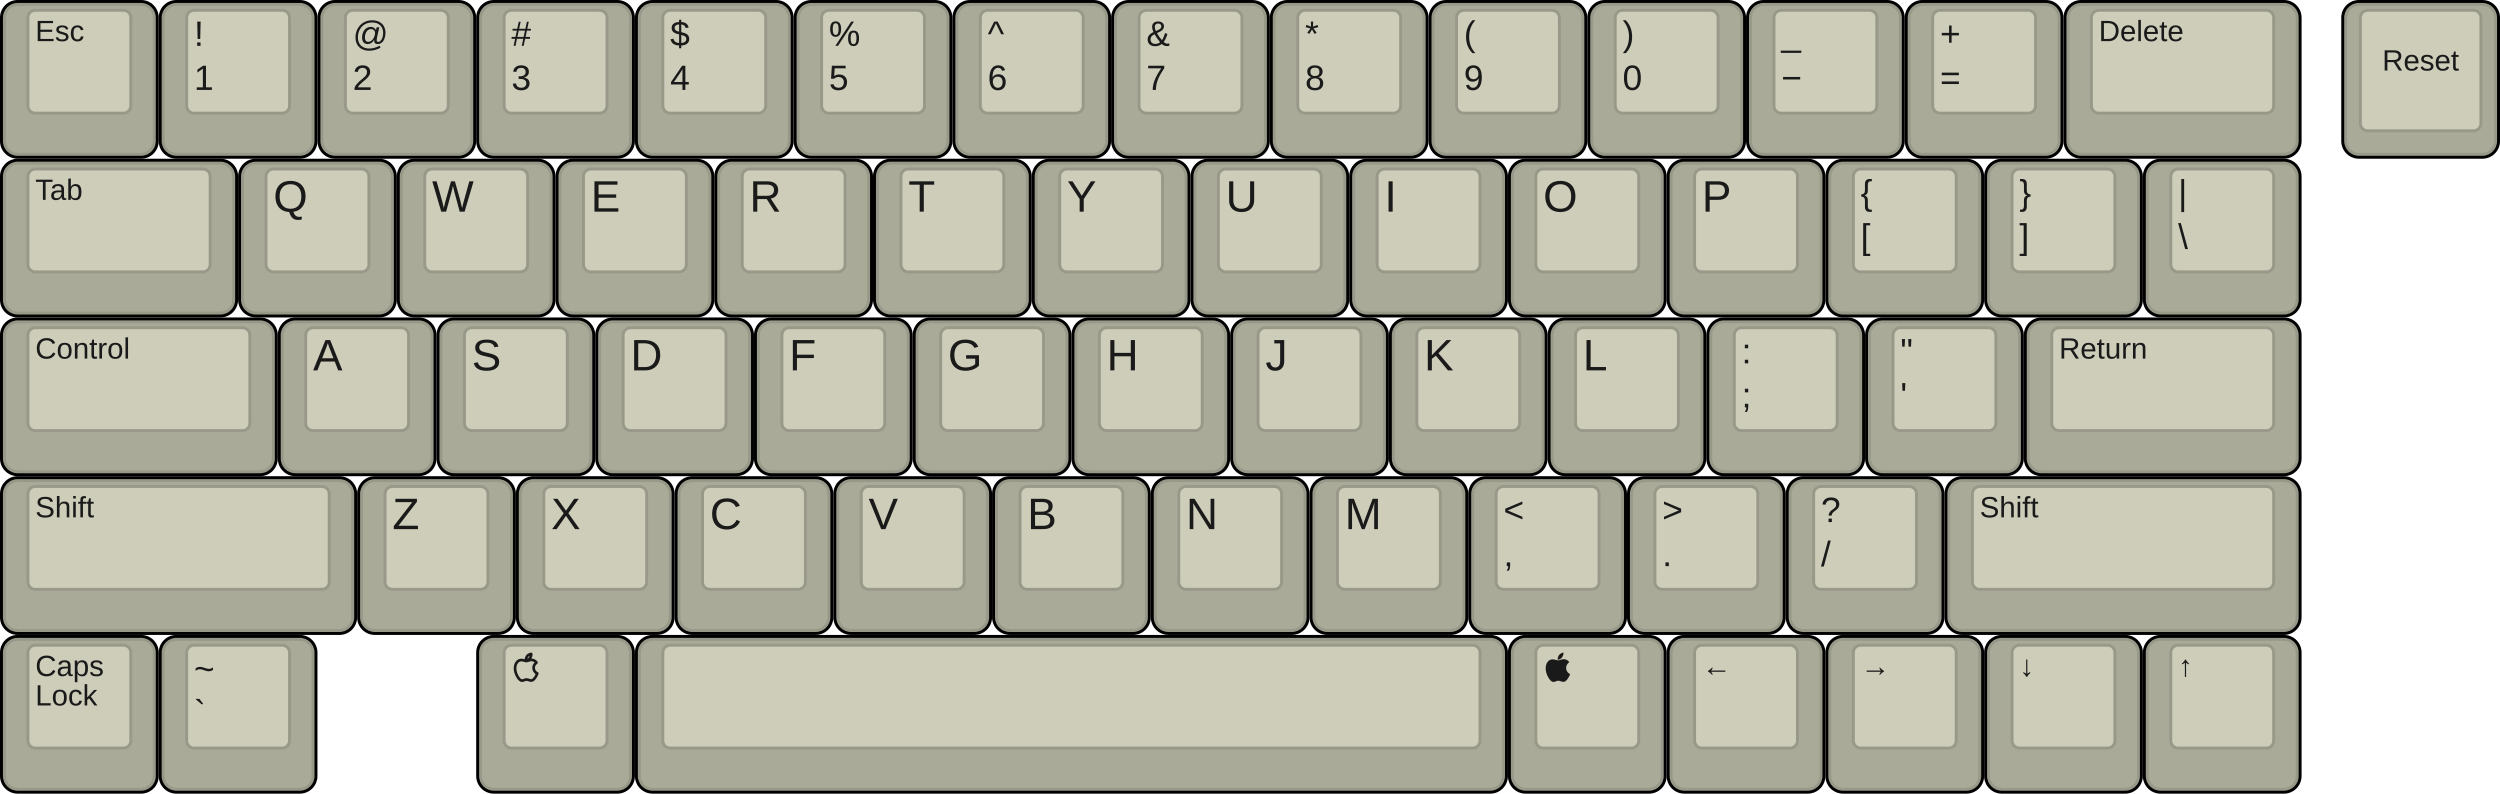
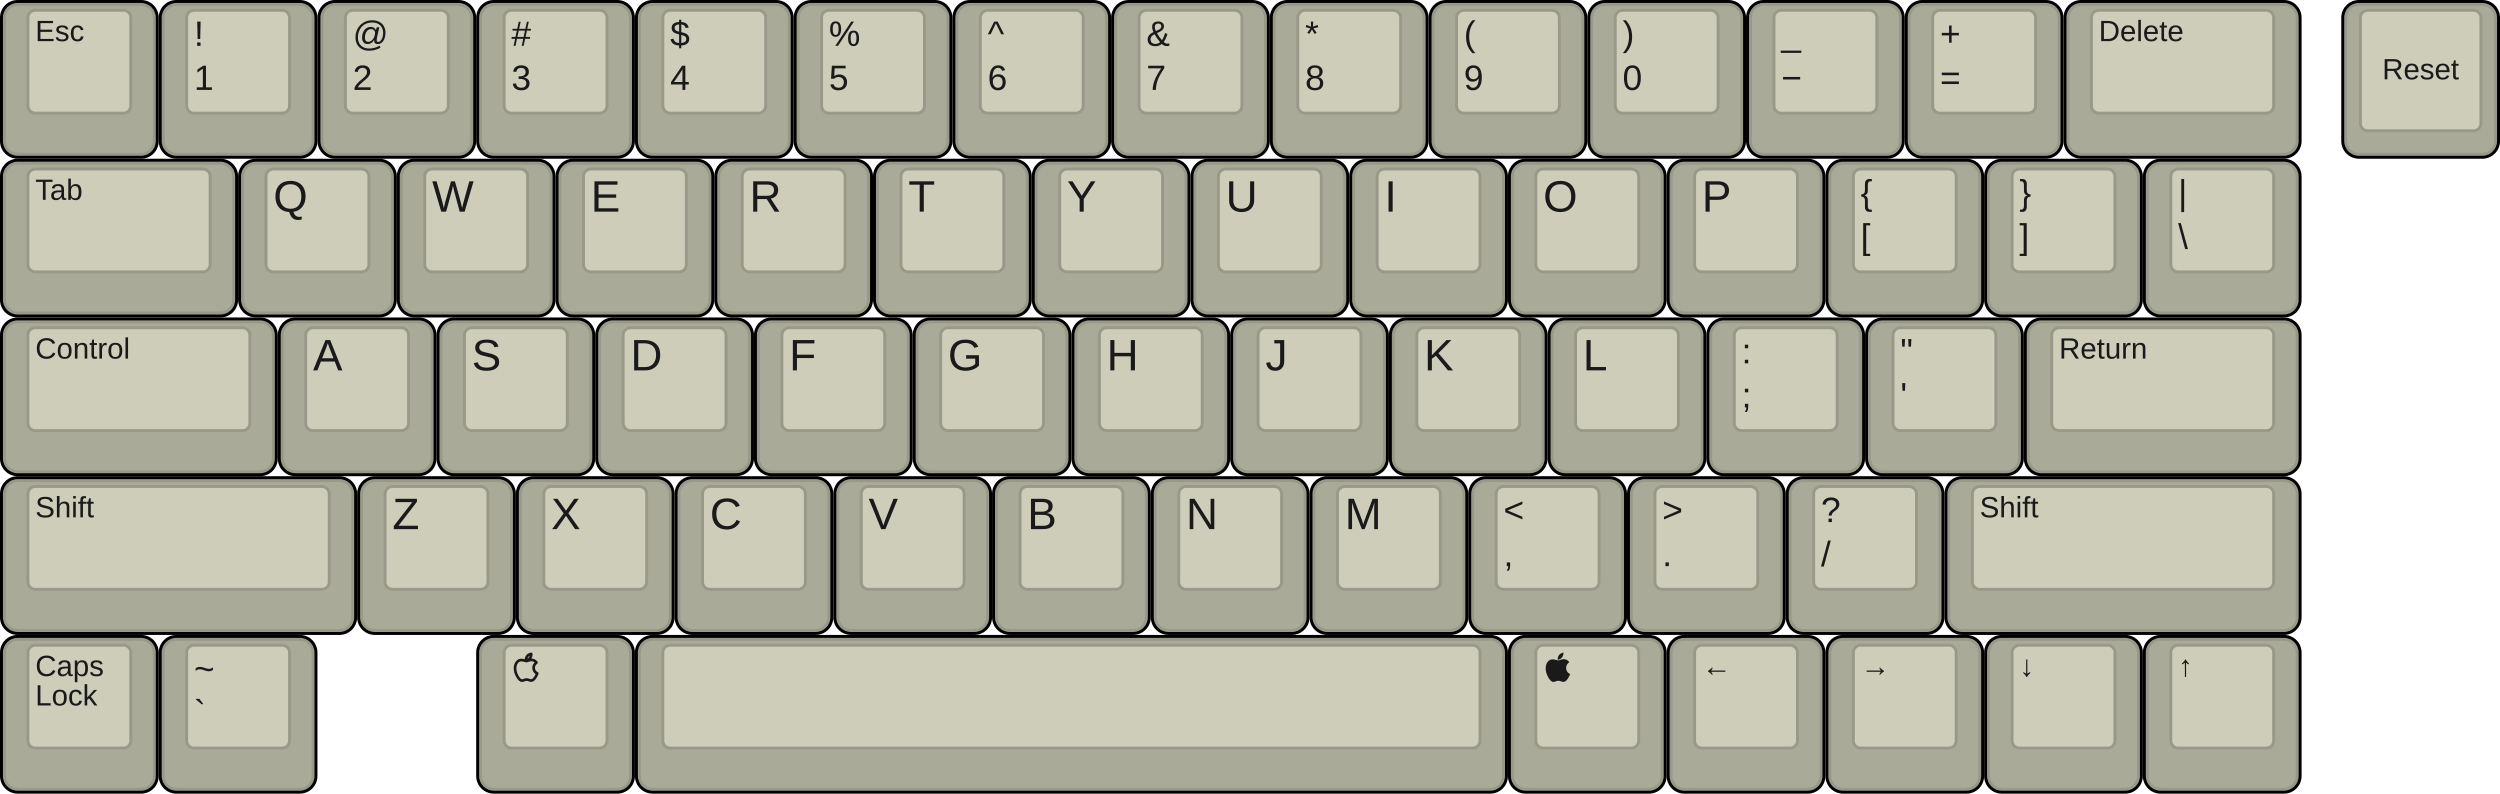
<svg xmlns="http://www.w3.org/2000/svg" xmlns:xlink="http://www.w3.org/1999/xlink" version="1.1" width="850.5" height="270" viewBox="0 -270 850.5 270">
  <defs>
    <g id="shape0">
      <path d="M 6 -54 C 2.686 -54 0 -51.314 0 -48 L 0 -6 C 0 -2.686 2.686 0 6 0 L 48 0 C 51.314 0 54 -2.686 54 -6 L 54 -48 C 54 -51.314 51.314 -54 48 -54 Z" fill="#000000" />
      <path d="M 6 -53 C 3.239 -53 1 -50.761 1 -48 L 1 -6 C 1 -3.239 3.239 -1 6 -1 L 48 -1 C 50.761 -1 53 -3.239 53 -6 L 53 -48 C 53 -50.761 50.761 -53 48 -53 Z" fill="#99998a" />
      <path d="M 6 -52 C 3.791 -52 2 -50.209 2 -48 L 2 -6 C 2 -3.791 3.791 -2 6 -2 L 48 -2 C 50.209 -2 52 -3.791 52 -6 L 52 -48 C 52 -50.209 50.209 -52 48 -52 Z" fill="#aaaa99" />
      <path d="M 12 -51 C 10.343 -51 9 -49.657 9 -48 L 9 -18 C 9 -16.343 10.343 -15 12 -15 L 42 -15 C 43.657 -15 45 -16.343 45 -18 L 45 -48 C 45 -49.657 43.657 -51 42 -51 Z" fill="#99998a" />
      <path d="M 12 -50 C 10.895 -50 10 -49.105 10 -48 L 10 -18 C 10 -16.895 10.895 -16 12 -16 L 42 -16 C 43.105 -16 44 -16.895 44 -18 L 44 -48 C 44 -49.105 43.105 -50 42 -50 Z" fill="#cdcdba" />
    </g>
    <g id="shape1">
      <path d="M 6 -54 C 2.686 -54 0 -51.314 0 -48 L 0 -6 C 0 -2.686 2.686 0 6 0 L 75 0 C 78.314 0 81 -2.686 81 -6 L 81 -48 C 81 -51.314 78.314 -54 75 -54 Z" fill="#000000" />
      <path d="M 6 -53 C 3.239 -53 1 -50.761 1 -48 L 1 -6 C 1 -3.239 3.239 -1 6 -1 L 75 -1 C 77.761 -1 80 -3.239 80 -6 L 80 -48 C 80 -50.761 77.761 -53 75 -53 Z" fill="#99998a" />
      <path d="M 6 -52 C 3.791 -52 2 -50.209 2 -48 L 2 -6 C 2 -3.791 3.791 -2 6 -2 L 75 -2 C 77.209 -2 79 -3.791 79 -6 L 79 -48 C 79 -50.209 77.209 -52 75 -52 Z" fill="#aaaa99" />
      <path d="M 12 -51 C 10.343 -51 9 -49.657 9 -48 L 9 -18 C 9 -16.343 10.343 -15 12 -15 L 69 -15 C 70.657 -15 72 -16.343 72 -18 L 72 -48 C 72 -49.657 70.657 -51 69 -51 Z" fill="#99998a" />
      <path d="M 12 -50 C 10.895 -50 10 -49.105 10 -48 L 10 -18 C 10 -16.895 10.895 -16 12 -16 L 69 -16 C 70.105 -16 71 -16.895 71 -18 L 71 -48 C 71 -49.105 70.105 -50 69 -50 Z" fill="#cdcdba" />
    </g>
    <g id="shape2">
      <path d="M 6 -54 C 2.686 -54 0 -51.314 0 -48 L 0 -6 C 0 -2.686 2.686 0 6 0 L 48 0 C 51.314 0 54 -2.686 54 -6 L 54 -48 C 54 -51.314 51.314 -54 48 -54 Z" fill="#000000" />
      <path d="M 6 -53 C 3.239 -53 1 -50.761 1 -48 L 1 -6 C 1 -3.239 3.239 -1 6 -1 L 48 -1 C 50.761 -1 53 -3.239 53 -6 L 53 -48 C 53 -50.761 50.761 -53 48 -53 Z" fill="#99998a" />
      <path d="M 6 -52 C 3.791 -52 2 -50.209 2 -48 L 2 -6 C 2 -3.791 3.791 -2 6 -2 L 48 -2 C 50.209 -2 52 -3.791 52 -6 L 52 -48 C 52 -50.209 50.209 -52 48 -52 Z" fill="#aaaa99" />
      <path d="M 9 -51 C 7.343 -51 6 -49.657 6 -48 L 6 -12 C 6 -10.343 7.343 -9 9 -9 L 45 -9 C 46.657 -9 48 -10.343 48 -12 L 48 -48 C 48 -49.657 46.657 -51 45 -51 Z" fill="#99998a" />
      <path d="M 9 -50 C 7.895 -50 7 -49.105 7 -48 L 7 -12 C 7 -10.895 7.895 -10 9 -10 L 45 -10 C 46.105 -10 47 -10.895 47 -12 L 47 -48 C 47 -49.105 46.105 -50 45 -50 Z" fill="#cdcdba" />
    </g>
    <g id="shape3">
      <path d="M 6 -54 C 2.686 -54 0 -51.314 0 -48 L 0 -6 C 0 -2.686 2.686 0 6 0 L 88.5 0 C 91.814 0 94.5 -2.686 94.5 -6 L 94.5 -48 C 94.5 -51.314 91.814 -54 88.5 -54 Z" fill="#000000" />
      <path d="M 6 -53 C 3.239 -53 1 -50.761 1 -48 L 1 -6 C 1 -3.239 3.239 -1 6 -1 L 88.5 -1 C 91.261 -1 93.5 -3.239 93.5 -6 L 93.5 -48 C 93.5 -50.761 91.261 -53 88.5 -53 Z" fill="#99998a" />
      <path d="M 6 -52 C 3.791 -52 2 -50.209 2 -48 L 2 -6 C 2 -3.791 3.791 -2 6 -2 L 88.5 -2 C 90.709 -2 92.5 -3.791 92.5 -6 L 92.5 -48 C 92.5 -50.209 90.709 -52 88.5 -52 Z" fill="#aaaa99" />
      <path d="M 12 -51 C 10.343 -51 9 -49.657 9 -48 L 9 -18 C 9 -16.343 10.343 -15 12 -15 L 82.5 -15 C 84.157 -15 85.5 -16.343 85.5 -18 L 85.5 -48 C 85.5 -49.657 84.157 -51 82.5 -51 Z" fill="#99998a" />
      <path d="M 12 -50 C 10.895 -50 10 -49.105 10 -48 L 10 -18 C 10 -16.895 10.895 -16 12 -16 L 82.5 -16 C 83.605 -16 84.5 -16.895 84.5 -18 L 84.5 -48 C 84.5 -49.105 83.605 -50 82.5 -50 Z" fill="#cdcdba" />
    </g>
    <g id="shape4">
      <path d="M 6 -54 C 2.686 -54 0 -51.314 0 -48 L 0 -6 C 0 -2.686 2.686 0 6 0 L 115.5 0 C 118.814 0 121.5 -2.686 121.5 -6 L 121.5 -48 C 121.5 -51.314 118.814 -54 115.5 -54 Z" fill="#000000" />
      <path d="M 6 -53 C 3.239 -53 1 -50.761 1 -48 L 1 -6 C 1 -3.239 3.239 -1 6 -1 L 115.5 -1 C 118.261 -1 120.5 -3.239 120.5 -6 L 120.5 -48 C 120.5 -50.761 118.261 -53 115.5 -53 Z" fill="#99998a" />
      <path d="M 6 -52 C 3.791 -52 2 -50.209 2 -48 L 2 -6 C 2 -3.791 3.791 -2 6 -2 L 115.5 -2 C 117.709 -2 119.5 -3.791 119.5 -6 L 119.5 -48 C 119.5 -50.209 117.709 -52 115.5 -52 Z" fill="#aaaa99" />
      <path d="M 12 -51 C 10.343 -51 9 -49.657 9 -48 L 9 -18 C 9 -16.343 10.343 -15 12 -15 L 109.5 -15 C 111.157 -15 112.5 -16.343 112.5 -18 L 112.5 -48 C 112.5 -49.657 111.157 -51 109.5 -51 Z" fill="#99998a" />
      <path d="M 12 -50 C 10.895 -50 10 -49.105 10 -48 L 10 -18 C 10 -16.895 10.895 -16 12 -16 L 109.5 -16 C 110.605 -16 111.5 -16.895 111.5 -18 L 111.5 -48 C 111.5 -49.105 110.605 -50 109.5 -50 Z" fill="#cdcdba" />
    </g>
    <g id="shape5">
      <path d="M 6 -54 C 2.686 -54 0 -51.314 0 -48 L 0 -6 C 0 -2.686 2.686 0 6 0 L 291 0 C 294.314 0 297 -2.686 297 -6 L 297 -48 C 297 -51.314 294.314 -54 291 -54 Z" fill="#000000" />
      <path d="M 6 -53 C 3.239 -53 1 -50.761 1 -48 L 1 -6 C 1 -3.239 3.239 -1 6 -1 L 291 -1 C 293.761 -1 296 -3.239 296 -6 L 296 -48 C 296 -50.761 293.761 -53 291 -53 Z" fill="#99998a" />
      <path d="M 6 -52 C 3.791 -52 2 -50.209 2 -48 L 2 -6 C 2 -3.791 3.791 -2 6 -2 L 291 -2 C 293.209 -2 295 -3.791 295 -6 L 295 -48 C 295 -50.209 293.209 -52 291 -52 Z" fill="#aaaa99" />
      <path d="M 12 -51 C 10.343 -51 9 -49.657 9 -48 L 9 -18 C 9 -16.343 10.343 -15 12 -15 L 285 -15 C 286.657 -15 288 -16.343 288 -18 L 288 -48 C 288 -49.657 286.657 -51 285 -51 Z" fill="#99998a" />
      <path d="M 12 -50 C 10.895 -50 10 -49.105 10 -48 L 10 -18 C 10 -16.895 10.895 -16 12 -16 L 285 -16 C 286.105 -16 287 -16.895 287 -18 L 287 -48 C 287 -49.105 286.105 -50 285 -50 Z" fill="#cdcdba" />
    </g>
    <path id="path0" d="M 0.363 1 C 0.29 1 0.224 0.946 0.162 0.834 c -0.057 -0.1 -0.085 -0.2 -0.085 -0.297 c 0 -0.093 0.024 -0.171 0.07 -0.231 C 0.196 0.242 0.26 0.209 0.336 0.209 c 0.031 0 0.067 0.006 0.108 0.019 c 0.001 0 0.002 0 0.003 0.001 C 0.453 0.181 0.469 0.138 0.495 0.1 c 0.034 -0.049 0.089 -0.083 0.164 -0.099 c 0.021 -0.005 0.044 0.006 0.052 0.027 c 0.004 0.01 0.006 0.02 0.006 0.029 c 0 0.003 0.001 0.007 0.001 0.011 c 0 0.028 -0.007 0.059 -0.02 0.091 C 0.693 0.175 0.685 0.19 0.675 0.205 c 0.054 0 0.102 0.014 0.146 0.043 c 0.025 0.019 0.047 0.04 0.067 0.064 C 0.903 0.332 0.9 0.359 0.881 0.375 C 0.849 0.403 0.834 0.42 0.828 0.43 c -0.02 0.028 -0.029 0.056 -0.029 0.087 c 0 0.035 0.01 0.067 0.03 0.096 c 0.019 0.027 0.039 0.044 0.062 0.051 c 0.011 0.003 0.021 0.012 0.027 0.022 c 0.005 0.01 0.007 0.023 0.003 0.035 C 0.907 0.77 0.882 0.819 0.849 0.87 C 0.792 0.956 0.733 0.998 0.67 0.998 c -0.024 0 -0.053 -0.006 -0.091 -0.02 C 0.545 0.965 0.524 0.963 0.512 0.963 c -0.017 0 -0.038 0.005 -0.06 0.015 C 0.416 0.993 0.388 1 0.363 1 z M 0.336 0.3 c -0.047 0 -0.085 0.02 -0.117 0.061 C 0.185 0.406 0.168 0.465 0.168 0.538 c 0 0.082 0.024 0.167 0.073 0.252 c 0.043 0.078 0.085 0.119 0.122 0.119 c 0.008 0 0.024 -0.002 0.054 -0.015 C 0.483 0.865 0.536 0.865 0.61 0.893 c 0.034 0.012 0.051 0.014 0.06 0.014 c 0.038 0 0.077 -0.047 0.104 -0.087 c 0.02 -0.03 0.036 -0.059 0.047 -0.088 C 0.796 0.716 0.773 0.694 0.754 0.666 c -0.03 -0.044 -0.046 -0.094 -0.046 -0.148 c 0 -0.05 0.015 -0.096 0.044 -0.139 c 0.008 -0.013 0.02 -0.026 0.035 -0.041 C 0.781 0.333 0.775 0.327 0.768 0.322 c -0.042 -0.028 -0.087 -0.038 -0.169 -0.01 C 0.556 0.327 0.527 0.333 0.506 0.333 c -0.011 0 -0.033 -0.002 -0.087 -0.019 C 0.386 0.305 0.358 0.3 0.336 0.3 z M 0.62 0.11 C 0.598 0.121 0.582 0.135 0.57 0.152 C 0.557 0.169 0.548 0.188 0.543 0.209 c 0.009 -0.005 0.02 -0.014 0.032 -0.024 c 0.018 -0.018 0.031 -0.038 0.04 -0.059 C 0.617 0.121 0.619 0.115 0.62 0.11 z" />
    <path id="path1" d="M 0.424 0.249 c 0.041 0.012 0.068 0.018 0.082 0.018 c 0.018 0 0.046 -0.007 0.086 -0.021 s 0.074 -0.021 0.104 -0.021 c 0.048 0 0.091 0.013 0.129 0.039 C 0.845 0.28 0.867 0.3 0.887 0.325 c -0.031 0.026 -0.055 0.05 -0.068 0.071 c -0.026 0.038 -0.04 0.079 -0.04 0.124 c 0 0.05 0.015 0.095 0.042 0.134 c 0.027 0.04 0.06 0.065 0.095 0.076 C 0.901 0.778 0.876 0.828 0.842 0.88 C 0.79 0.959 0.739 0.998 0.687 0.998 c -0.021 0 -0.048 -0.006 -0.084 -0.019 c -0.035 -0.013 -0.065 -0.02 -0.09 -0.02 S 0.459 0.966 0.428 0.98 C 0.396 0.993 0.37 1 0.35 1 C 0.289 1 0.23 0.948 0.172 0.844 C 0.114 0.742 0.084 0.641 0.084 0.542 c 0 -0.092 0.022 -0.167 0.067 -0.225 C 0.196 0.26 0.252 0.231 0.319 0.231 C 0.348 0.231 0.383 0.237 0.424 0.249 z M 0.689 0.014 c 0 0.004 0.001 0.008 0.001 0.012 c 0 0.025 -0.006 0.052 -0.018 0.082 C 0.661 0.137 0.642 0.165 0.617 0.19 C 0.594 0.211 0.573 0.226 0.551 0.233 C 0.538 0.237 0.517 0.241 0.49 0.243 c 0 -0.06 0.016 -0.111 0.046 -0.154 C 0.566 0.046 0.616 0.016 0.686 0 C 0.688 0.005 0.689 0.01 0.689 0.014 z" />
  </defs>
  <g class="keyboard">
    <g class="key">
      <use xlink:href="#shape0" transform="translate(0 -216)" />
      <text x="12" y="-256" text-anchor="start" font-family="Arial" font-size="10" fill="#1a1a1a">Esc</text>
    </g>
    <g class="key">
      <use xlink:href="#shape0" transform="translate(54 -216)" />
      <text x="66" y="-239.4" text-anchor="start" font-family="Arial" font-size="12" fill="#1a1a1a">1</text>
      <text x="66" y="-254.4" text-anchor="start" font-family="Arial" font-size="12" fill="#1a1a1a">!</text>
    </g>
    <g class="key">
      <use xlink:href="#shape0" transform="translate(108 -216)" />
      <text x="120" y="-239.4" text-anchor="start" font-family="Arial" font-size="12" fill="#1a1a1a">2</text>
      <text x="120" y="-254.4" text-anchor="start" font-family="Arial" font-size="12" fill="#1a1a1a">@</text>
    </g>
    <g class="key">
      <use xlink:href="#shape0" transform="translate(162 -216)" />
      <text x="174" y="-239.4" text-anchor="start" font-family="Arial" font-size="12" fill="#1a1a1a">3</text>
      <text x="174" y="-254.4" text-anchor="start" font-family="Arial" font-size="12" fill="#1a1a1a">#</text>
    </g>
    <g class="key">
      <use xlink:href="#shape0" transform="translate(216 -216)" />
      <text x="228" y="-239.4" text-anchor="start" font-family="Arial" font-size="12" fill="#1a1a1a">4</text>
      <text x="228" y="-254.4" text-anchor="start" font-family="Arial" font-size="12" fill="#1a1a1a">$</text>
    </g>
    <g class="key">
      <use xlink:href="#shape0" transform="translate(270 -216)" />
      <text x="282" y="-239.4" text-anchor="start" font-family="Arial" font-size="12" fill="#1a1a1a">5</text>
      <text x="282" y="-254.4" text-anchor="start" font-family="Arial" font-size="12" fill="#1a1a1a">%</text>
    </g>
    <g class="key">
      <use xlink:href="#shape0" transform="translate(324 -216)" />
      <text x="336" y="-239.4" text-anchor="start" font-family="Arial" font-size="12" fill="#1a1a1a">6</text>
      <text x="336" y="-254.4" text-anchor="start" font-family="Arial" font-size="12" fill="#1a1a1a">^</text>
    </g>
    <g class="key">
      <use xlink:href="#shape0" transform="translate(378 -216)" />
      <text x="390" y="-239.4" text-anchor="start" font-family="Arial" font-size="12" fill="#1a1a1a">7</text>
      <text x="390" y="-254.4" text-anchor="start" font-family="Arial" font-size="12" fill="#1a1a1a">&amp;</text>
    </g>
    <g class="key">
      <use xlink:href="#shape0" transform="translate(432 -216)" />
      <text x="444" y="-239.4" text-anchor="start" font-family="Arial" font-size="12" fill="#1a1a1a">8</text>
      <text x="444" y="-254.4" text-anchor="start" font-family="Arial" font-size="12" fill="#1a1a1a">*</text>
    </g>
    <g class="key">
      <use xlink:href="#shape0" transform="translate(486 -216)" />
      <text x="498" y="-239.4" text-anchor="start" font-family="Arial" font-size="12" fill="#1a1a1a">9</text>
      <text x="498" y="-254.4" text-anchor="start" font-family="Arial" font-size="12" fill="#1a1a1a">(</text>
    </g>
    <g class="key">
      <use xlink:href="#shape0" transform="translate(540 -216)" />
      <text x="552" y="-239.4" text-anchor="start" font-family="Arial" font-size="12" fill="#1a1a1a">0</text>
      <text x="552" y="-254.4" text-anchor="start" font-family="Arial" font-size="12" fill="#1a1a1a">)</text>
    </g>
    <g class="key">
      <use xlink:href="#shape0" transform="translate(594 -216)" />
      <text x="606" y="-239.4" text-anchor="start" font-family="Arial" font-size="12" fill="#1a1a1a">−</text>
      <text x="606" y="-254.4" text-anchor="start" font-family="Arial" font-size="12" fill="#1a1a1a">_</text>
    </g>
    <g class="key">
      <use xlink:href="#shape0" transform="translate(648 -216)" />
      <text x="660" y="-239.4" text-anchor="start" font-family="Arial" font-size="12" fill="#1a1a1a">=</text>
      <text x="660" y="-254.4" text-anchor="start" font-family="Arial" font-size="12" fill="#1a1a1a">+</text>
    </g>
    <g class="key">
      <use xlink:href="#shape1" transform="translate(702 -216)" />
      <text x="714" y="-256" text-anchor="start" font-family="Arial" font-size="10" fill="#1a1a1a">Delete</text>
    </g>
    <g class="key">
      <use xlink:href="#shape2" transform="translate(796.5 -216)" />
-       <text x="823.5" y="-246" text-anchor="middle" font-family="Arial" font-size="10" fill="#1a1a1a">Reset</text>
+       <text x="823.5" y="-243" text-anchor="middle" font-family="Arial" font-size="10" fill="#1a1a1a">Reset</text>
    </g>
    <g class="key">
      <use xlink:href="#shape1" transform="translate(0 -162)" />
      <text x="12" y="-202" text-anchor="start" font-family="Arial" font-size="10" fill="#1a1a1a">Tab</text>
    </g>
    <g class="key">
      <use xlink:href="#shape0" transform="translate(81 -162)" />
      <text x="93" y="-198" text-anchor="start" font-family="Arial" font-size="15" fill="#1a1a1a">Q</text>
    </g>
    <g class="key">
      <use xlink:href="#shape0" transform="translate(135 -162)" />
      <text x="147" y="-198" text-anchor="start" font-family="Arial" font-size="15" fill="#1a1a1a">W</text>
    </g>
    <g class="key">
      <use xlink:href="#shape0" transform="translate(189 -162)" />
      <text x="201" y="-198" text-anchor="start" font-family="Arial" font-size="15" fill="#1a1a1a">E</text>
    </g>
    <g class="key">
      <use xlink:href="#shape0" transform="translate(243 -162)" />
      <text x="255" y="-198" text-anchor="start" font-family="Arial" font-size="15" fill="#1a1a1a">R</text>
    </g>
    <g class="key">
      <use xlink:href="#shape0" transform="translate(297 -162)" />
      <text x="309" y="-198" text-anchor="start" font-family="Arial" font-size="15" fill="#1a1a1a">T</text>
    </g>
    <g class="key">
      <use xlink:href="#shape0" transform="translate(351 -162)" />
      <text x="363" y="-198" text-anchor="start" font-family="Arial" font-size="15" fill="#1a1a1a">Y</text>
    </g>
    <g class="key">
      <use xlink:href="#shape0" transform="translate(405 -162)" />
      <text x="417" y="-198" text-anchor="start" font-family="Arial" font-size="15" fill="#1a1a1a">U</text>
    </g>
    <g class="key">
      <use xlink:href="#shape0" transform="translate(459 -162)" />
      <text x="471" y="-198" text-anchor="start" font-family="Arial" font-size="15" fill="#1a1a1a">I</text>
    </g>
    <g class="key">
      <use xlink:href="#shape0" transform="translate(513 -162)" />
      <text x="525" y="-198" text-anchor="start" font-family="Arial" font-size="15" fill="#1a1a1a">O</text>
    </g>
    <g class="key">
      <use xlink:href="#shape0" transform="translate(567 -162)" />
      <text x="579" y="-198" text-anchor="start" font-family="Arial" font-size="15" fill="#1a1a1a">P</text>
    </g>
    <g class="key">
      <use xlink:href="#shape0" transform="translate(621 -162)" />
      <text x="633" y="-185.4" text-anchor="start" font-family="Arial" font-size="12" fill="#1a1a1a">[</text>
      <text x="633" y="-200.4" text-anchor="start" font-family="Arial" font-size="12" fill="#1a1a1a">{</text>
    </g>
    <g class="key">
      <use xlink:href="#shape0" transform="translate(675 -162)" />
      <text x="687" y="-185.4" text-anchor="start" font-family="Arial" font-size="12" fill="#1a1a1a">]</text>
      <text x="687" y="-200.4" text-anchor="start" font-family="Arial" font-size="12" fill="#1a1a1a">}</text>
    </g>
    <g class="key">
      <use xlink:href="#shape0" transform="translate(729 -162)" />
      <text x="741" y="-185.4" text-anchor="start" font-family="Arial" font-size="12" fill="#1a1a1a">\</text>
      <text x="741" y="-200.4" text-anchor="start" font-family="Arial" font-size="12" fill="#1a1a1a">|</text>
    </g>
    <g class="key">
      <use xlink:href="#shape3" transform="translate(0 -108)" />
      <text x="12" y="-148" text-anchor="start" font-family="Arial" font-size="10" fill="#1a1a1a">Control</text>
    </g>
    <g class="key">
      <use xlink:href="#shape0" transform="translate(94.5 -108)" />
      <text x="106.5" y="-144" text-anchor="start" font-family="Arial" font-size="15" fill="#1a1a1a">A</text>
    </g>
    <g class="key">
      <use xlink:href="#shape0" transform="translate(148.5 -108)" />
      <text x="160.5" y="-144" text-anchor="start" font-family="Arial" font-size="15" fill="#1a1a1a">S</text>
    </g>
    <g class="key">
      <use xlink:href="#shape0" transform="translate(202.5 -108)" />
      <text x="214.5" y="-144" text-anchor="start" font-family="Arial" font-size="15" fill="#1a1a1a">D</text>
    </g>
    <g class="key">
      <use xlink:href="#shape0" transform="translate(256.5 -108)" />
      <text x="268.5" y="-144" text-anchor="start" font-family="Arial" font-size="15" fill="#1a1a1a">F</text>
    </g>
    <g class="key">
      <use xlink:href="#shape0" transform="translate(310.5 -108)" />
      <text x="322.5" y="-144" text-anchor="start" font-family="Arial" font-size="15" fill="#1a1a1a">G</text>
    </g>
    <g class="key">
      <use xlink:href="#shape0" transform="translate(364.5 -108)" />
      <text x="376.5" y="-144" text-anchor="start" font-family="Arial" font-size="15" fill="#1a1a1a">H</text>
    </g>
    <g class="key">
      <use xlink:href="#shape0" transform="translate(418.5 -108)" />
      <text x="430.5" y="-144" text-anchor="start" font-family="Arial" font-size="15" fill="#1a1a1a">J</text>
    </g>
    <g class="key">
      <use xlink:href="#shape0" transform="translate(472.5 -108)" />
      <text x="484.5" y="-144" text-anchor="start" font-family="Arial" font-size="15" fill="#1a1a1a">K</text>
    </g>
    <g class="key">
      <use xlink:href="#shape0" transform="translate(526.5 -108)" />
      <text x="538.5" y="-144" text-anchor="start" font-family="Arial" font-size="15" fill="#1a1a1a">L</text>
    </g>
    <g class="key">
      <use xlink:href="#shape0" transform="translate(580.5 -108)" />
      <text x="592.5" y="-131.4" text-anchor="start" font-family="Arial" font-size="12" fill="#1a1a1a">;</text>
      <text x="592.5" y="-146.4" text-anchor="start" font-family="Arial" font-size="12" fill="#1a1a1a">:</text>
    </g>
    <g class="key">
      <use xlink:href="#shape0" transform="translate(634.5 -108)" />
      <text x="646.5" y="-131.4" text-anchor="start" font-family="Arial" font-size="12" fill="#1a1a1a">'</text>
      <text x="646.5" y="-146.4" text-anchor="start" font-family="Arial" font-size="12" fill="#1a1a1a">"</text>
    </g>
    <g class="key">
      <use xlink:href="#shape3" transform="translate(688.5 -108)" />
      <text x="700.5" y="-148" text-anchor="start" font-family="Arial" font-size="10" fill="#1a1a1a">Return</text>
    </g>
    <g class="key">
      <use xlink:href="#shape4" transform="translate(0 -54)" />
      <text x="12" y="-94" text-anchor="start" font-family="Arial" font-size="10" fill="#1a1a1a">Shift</text>
    </g>
    <g class="key">
      <use xlink:href="#shape0" transform="translate(121.5 -54)" />
      <text x="133.5" y="-90" text-anchor="start" font-family="Arial" font-size="15" fill="#1a1a1a">Z</text>
    </g>
    <g class="key">
      <use xlink:href="#shape0" transform="translate(175.5 -54)" />
      <text x="187.5" y="-90" text-anchor="start" font-family="Arial" font-size="15" fill="#1a1a1a">X</text>
    </g>
    <g class="key">
      <use xlink:href="#shape0" transform="translate(229.5 -54)" />
      <text x="241.5" y="-90" text-anchor="start" font-family="Arial" font-size="15" fill="#1a1a1a">C</text>
    </g>
    <g class="key">
      <use xlink:href="#shape0" transform="translate(283.5 -54)" />
      <text x="295.5" y="-90" text-anchor="start" font-family="Arial" font-size="15" fill="#1a1a1a">V</text>
    </g>
    <g class="key">
      <use xlink:href="#shape0" transform="translate(337.5 -54)" />
      <text x="349.5" y="-90" text-anchor="start" font-family="Arial" font-size="15" fill="#1a1a1a">B</text>
    </g>
    <g class="key">
      <use xlink:href="#shape0" transform="translate(391.5 -54)" />
      <text x="403.5" y="-90" text-anchor="start" font-family="Arial" font-size="15" fill="#1a1a1a">N</text>
    </g>
    <g class="key">
      <use xlink:href="#shape0" transform="translate(445.5 -54)" />
      <text x="457.5" y="-90" text-anchor="start" font-family="Arial" font-size="15" fill="#1a1a1a">M</text>
    </g>
    <g class="key">
      <use xlink:href="#shape0" transform="translate(499.5 -54)" />
      <text x="511.5" y="-77.4" text-anchor="start" font-family="Arial" font-size="12" fill="#1a1a1a">,</text>
      <text x="511.5" y="-92.4" text-anchor="start" font-family="Arial" font-size="12" fill="#1a1a1a">&lt;</text>
    </g>
    <g class="key">
      <use xlink:href="#shape0" transform="translate(553.5 -54)" />
      <text x="565.5" y="-77.4" text-anchor="start" font-family="Arial" font-size="12" fill="#1a1a1a">.</text>
      <text x="565.5" y="-92.4" text-anchor="start" font-family="Arial" font-size="12" fill="#1a1a1a">&gt;</text>
    </g>
    <g class="key">
      <use xlink:href="#shape0" transform="translate(607.5 -54)" />
      <text x="619.5" y="-77.4" text-anchor="start" font-family="Arial" font-size="12" fill="#1a1a1a">/</text>
      <text x="619.5" y="-92.4" text-anchor="start" font-family="Arial" font-size="12" fill="#1a1a1a">?</text>
    </g>
    <g class="key">
      <use xlink:href="#shape4" transform="translate(661.5 -54)" />
      <text x="673.5" y="-94" text-anchor="start" font-family="Arial" font-size="10" fill="#1a1a1a">Shift</text>
    </g>
    <g class="key">
      <use xlink:href="#shape0" transform="translate(0 0)" />
      <text x="12" y="-40" text-anchor="start" font-family="Arial" font-size="10" fill="#1a1a1a">Caps</text>
      <text x="12" y="-30" text-anchor="start" font-family="Arial" font-size="10" fill="#1a1a1a">Lock</text>
    </g>
    <g class="key">
      <use xlink:href="#shape0" transform="translate(54 0)" />
      <text x="66" y="-23.4" text-anchor="start" font-family="Arial" font-size="12" fill="#1a1a1a">`</text>
      <text x="66" y="-38.4" text-anchor="start" font-family="Arial" font-size="12" fill="#1a1a1a">~</text>
    </g>
    <g class="key">
      <use xlink:href="#shape0" transform="translate(162 0)" />
      <use xlink:href="#path0" transform="translate(174 -48) scale(10 10)" fill="#1a1a1a" />
    </g>
    <g class="key">
      <use xlink:href="#shape5" transform="translate(216 0)" />
    </g>
    <g class="key">
      <use xlink:href="#shape0" transform="translate(513 0)" />
      <use xlink:href="#path1" transform="translate(525 -48) scale(10 10)" fill="#1a1a1a" />
    </g>
    <g class="key">
      <use xlink:href="#shape0" transform="translate(567 0)" />
      <text x="579" y="-40" text-anchor="start" font-family="Arial" font-size="10" fill="#1a1a1a">←</text>
    </g>
    <g class="key">
      <use xlink:href="#shape0" transform="translate(621 0)" />
      <text x="633" y="-40" text-anchor="start" font-family="Arial" font-size="10" fill="#1a1a1a">→</text>
    </g>
    <g class="key">
      <use xlink:href="#shape0" transform="translate(675 0)" />
      <text x="687" y="-40" text-anchor="start" font-family="Arial" font-size="10" fill="#1a1a1a">↓</text>
    </g>
    <g class="key">
      <use xlink:href="#shape0" transform="translate(729 0)" />
      <text x="741" y="-40" text-anchor="start" font-family="Arial" font-size="10" fill="#1a1a1a">↑</text>
    </g>
  </g>
</svg>
